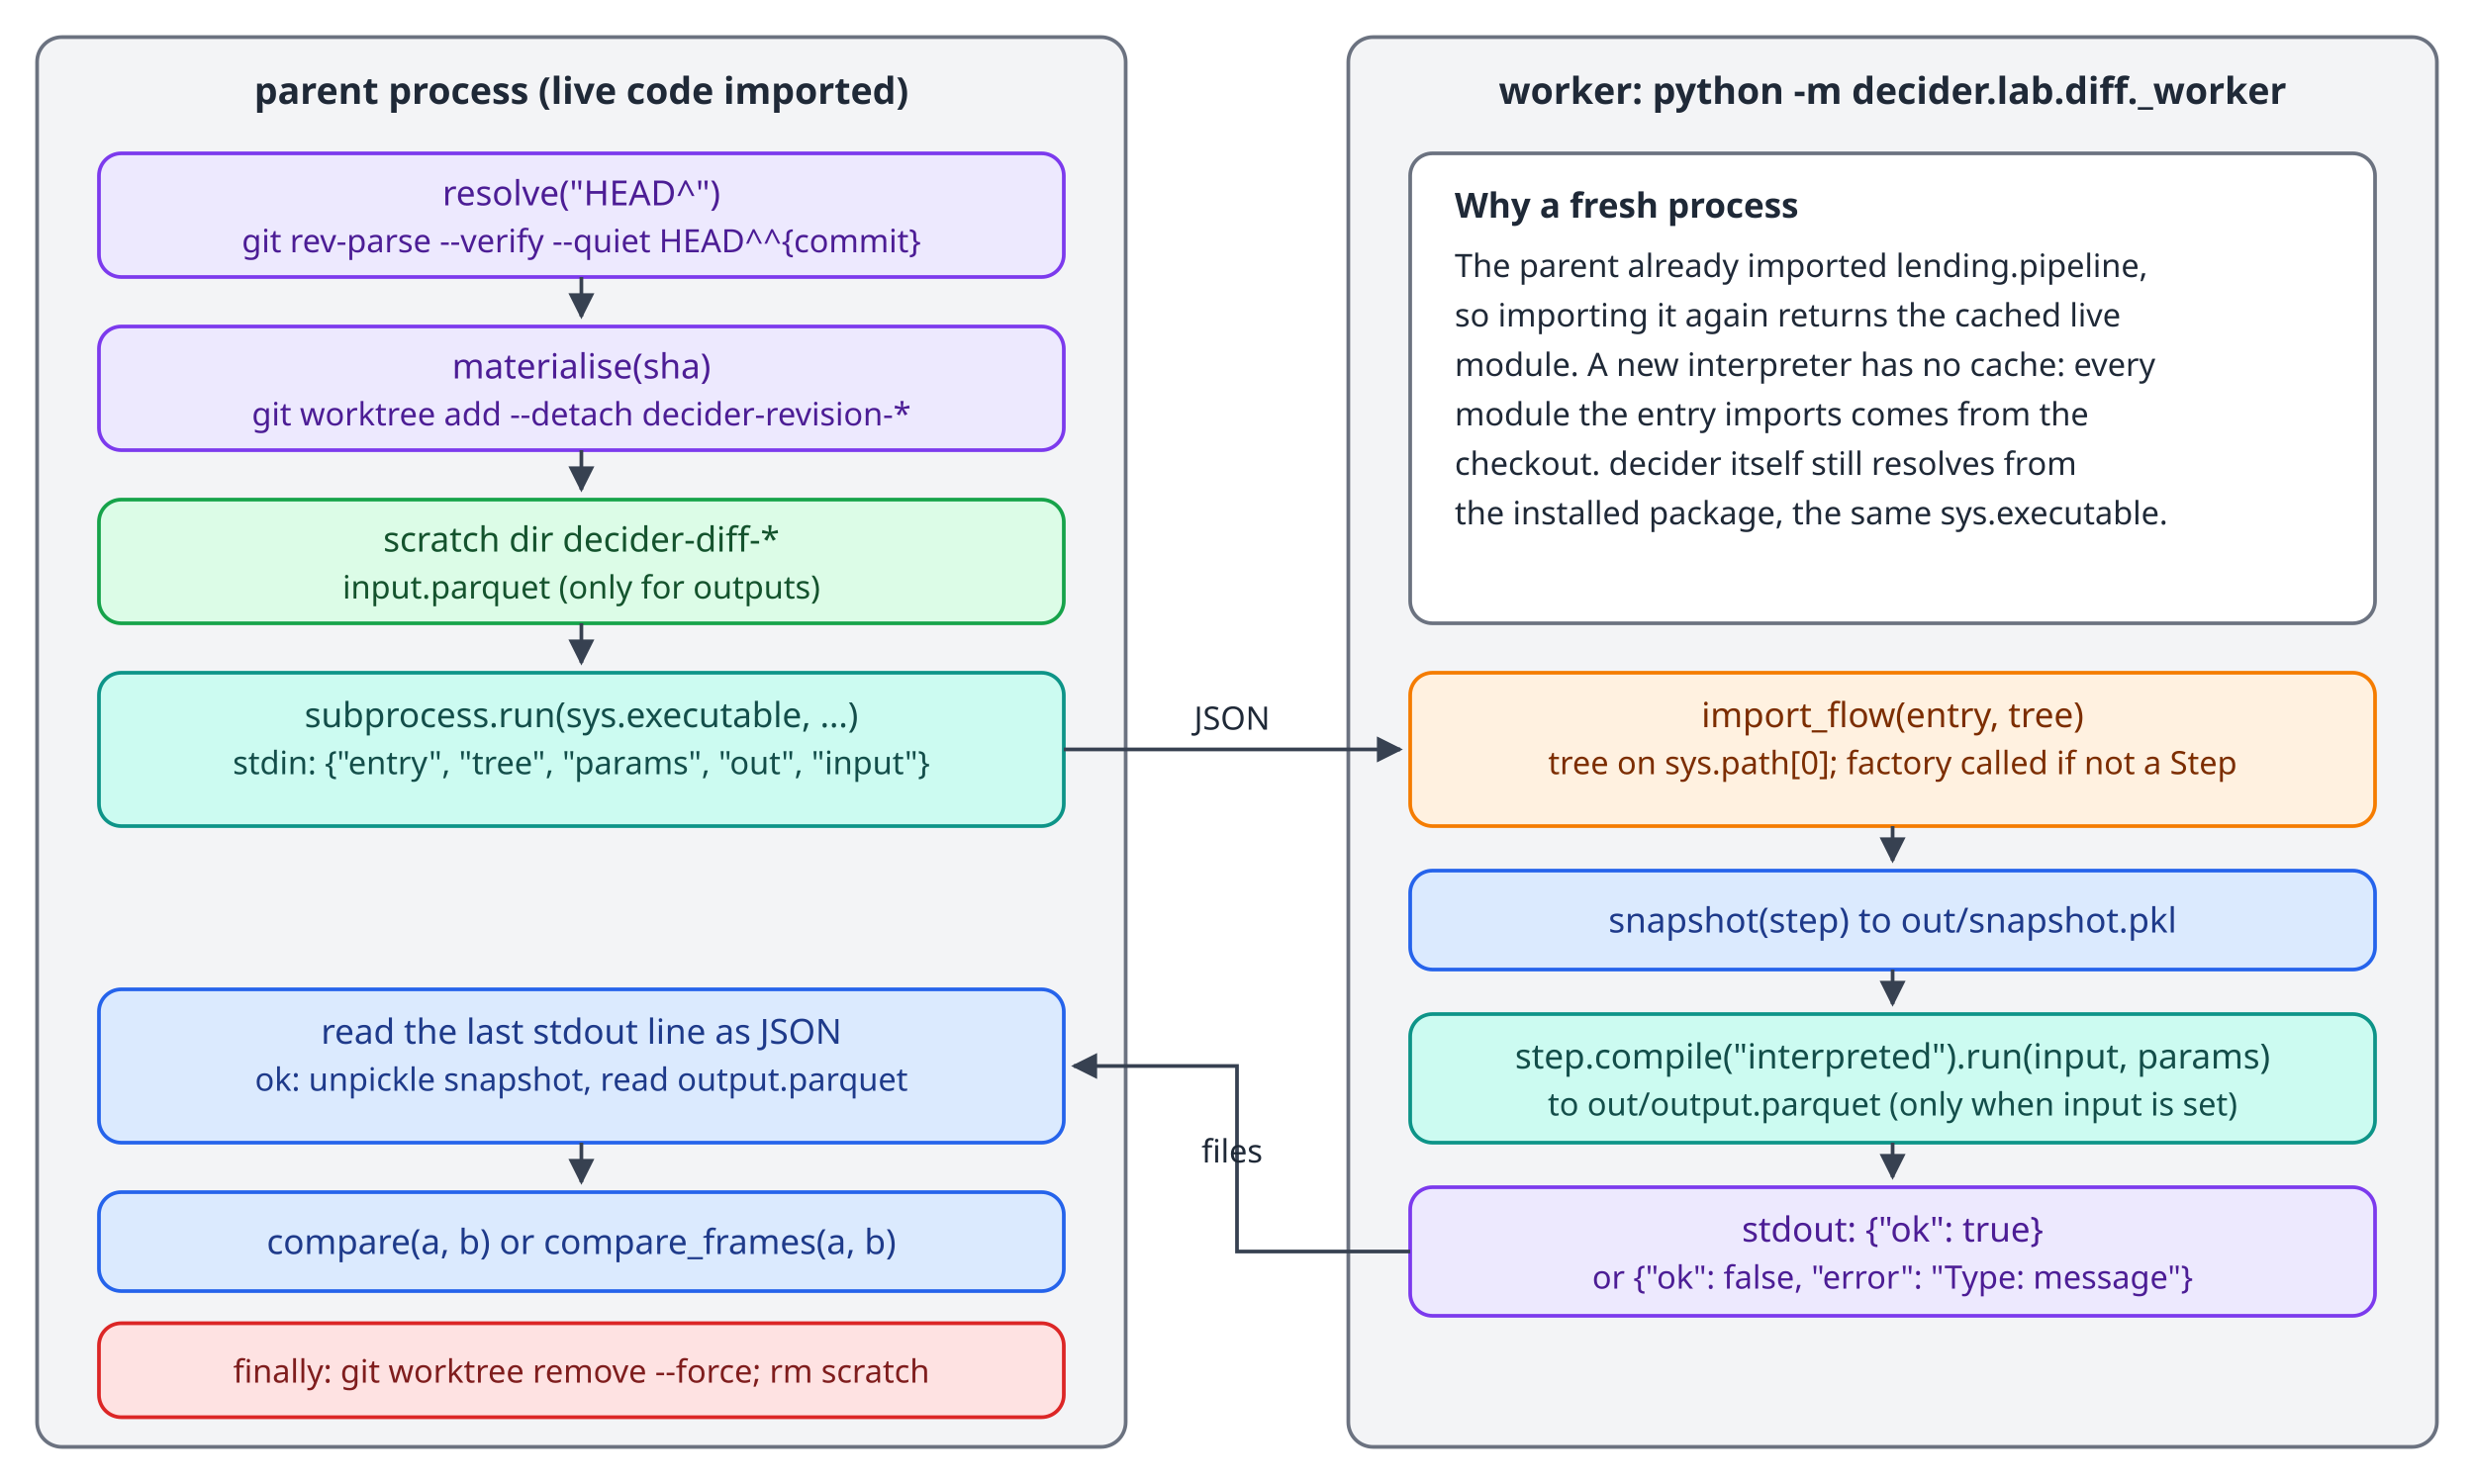
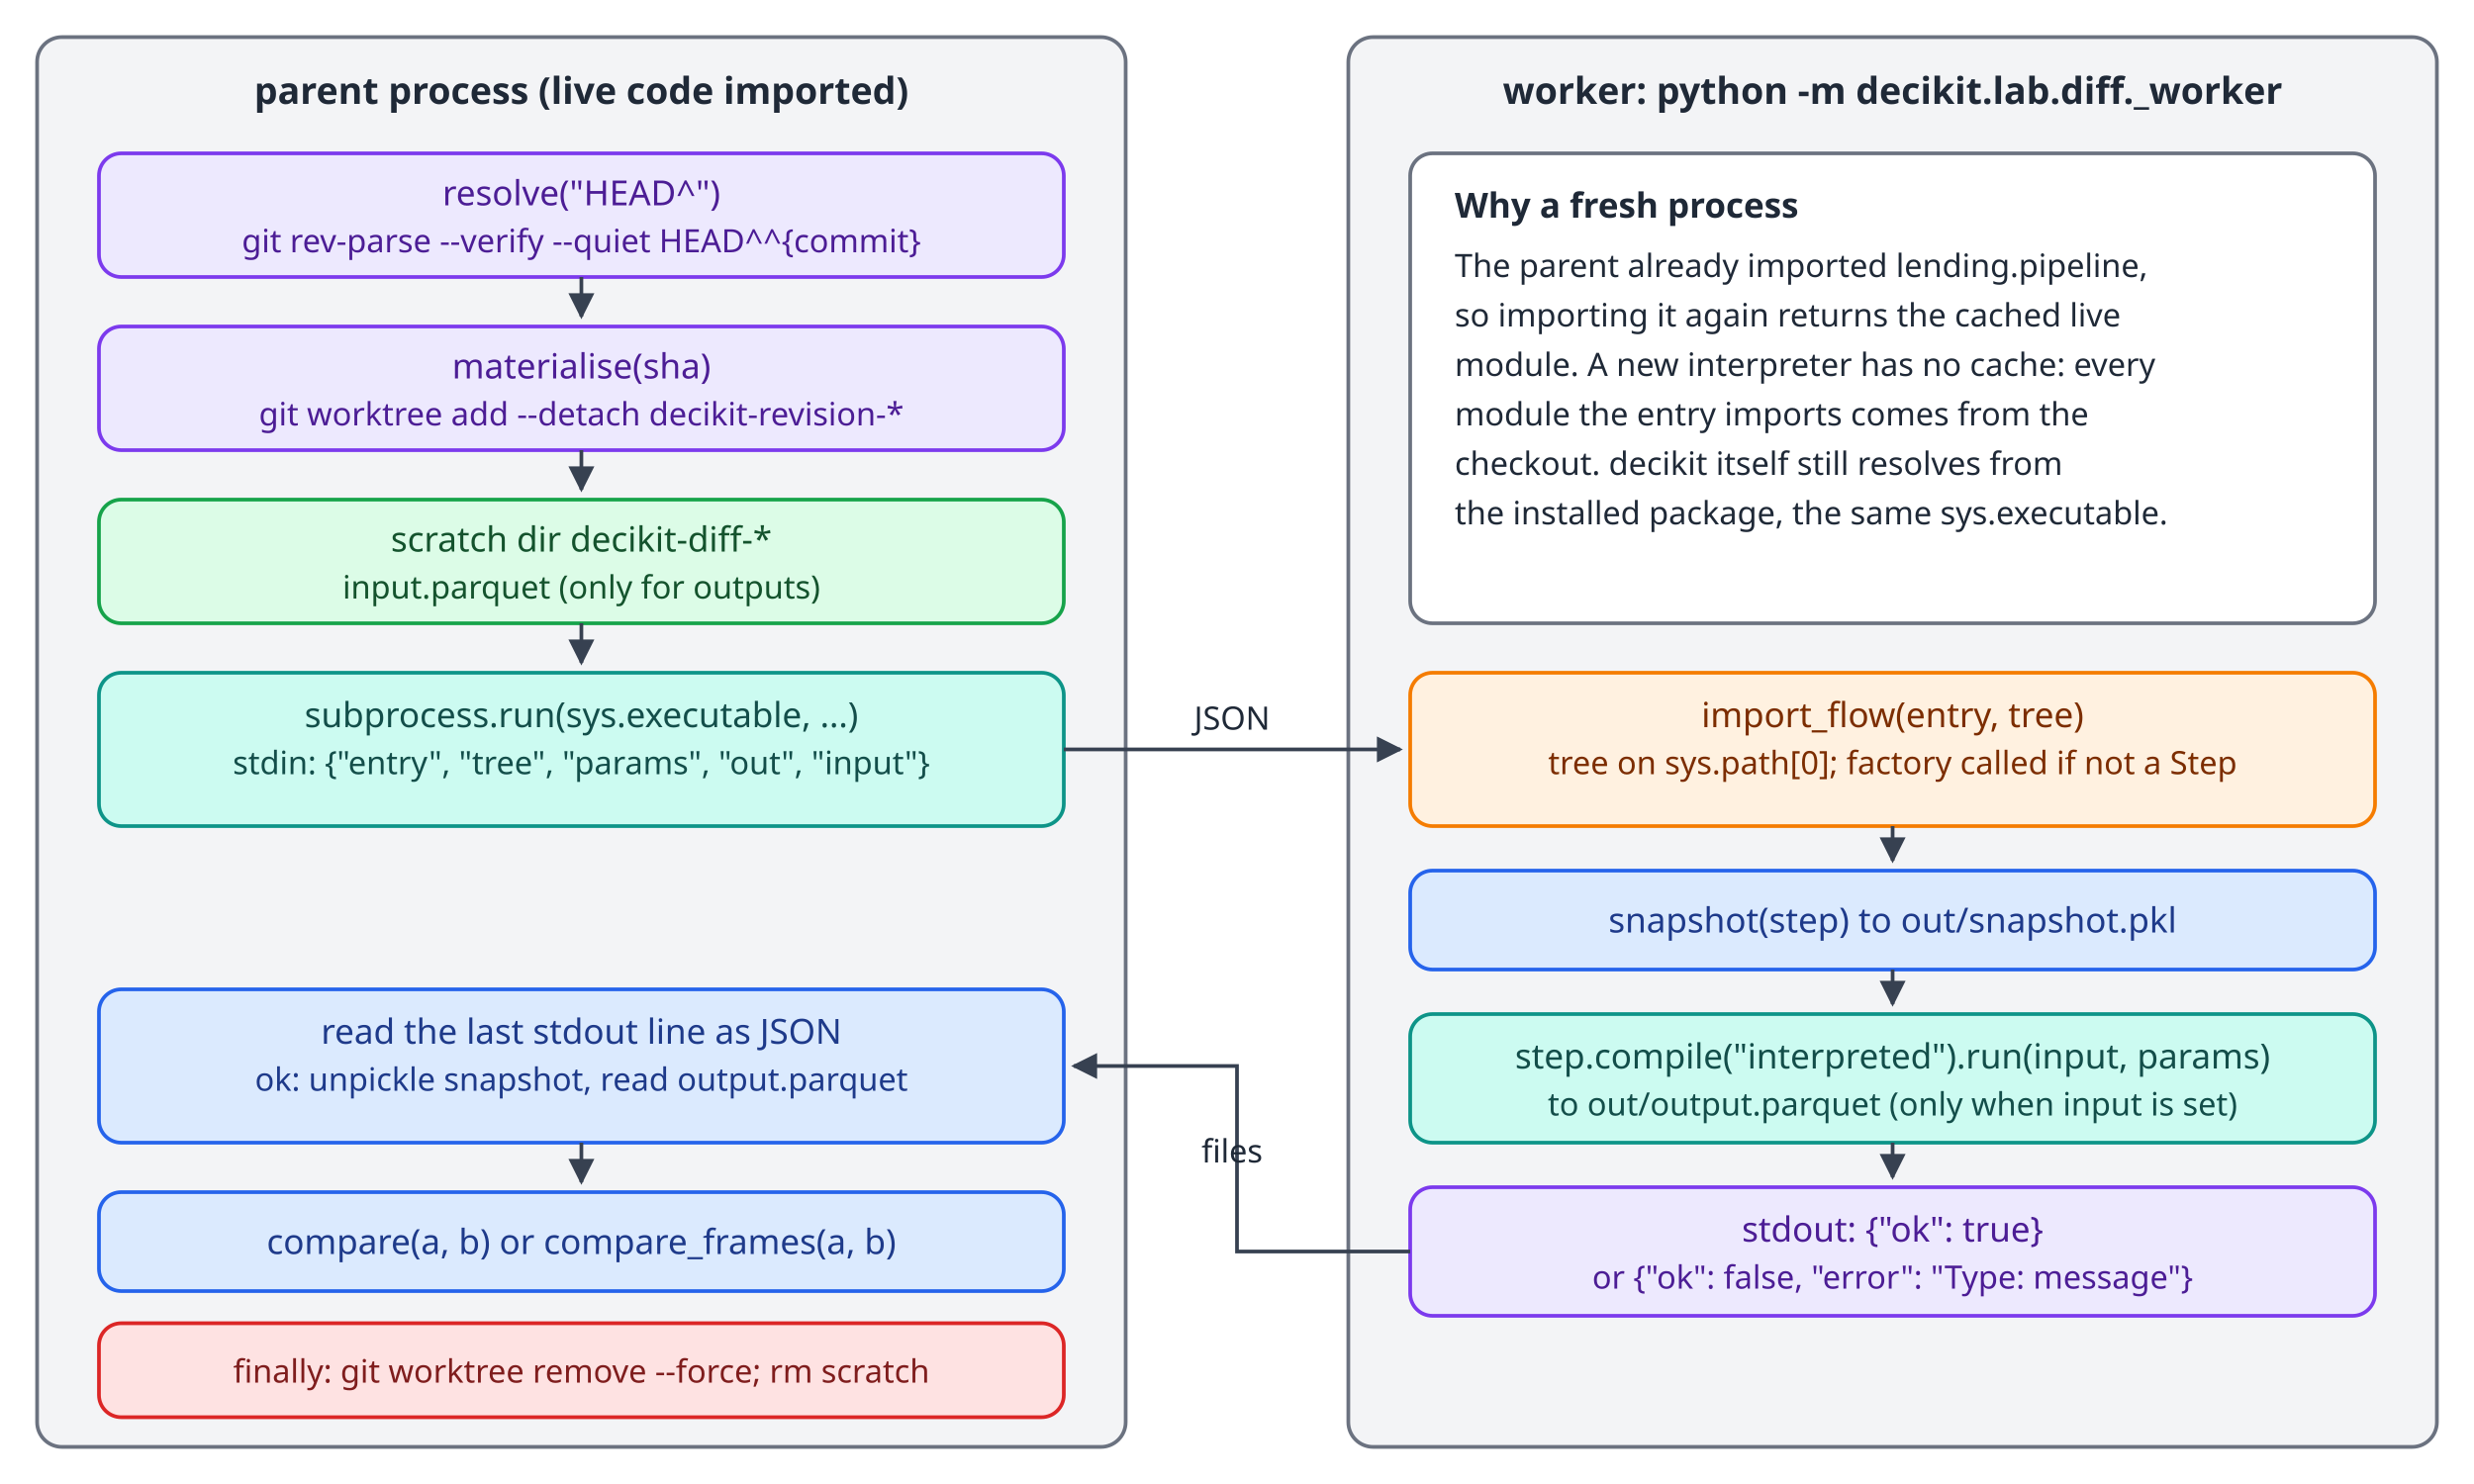
<svg xmlns="http://www.w3.org/2000/svg" viewBox="0 0 1000 600" font-family="system-ui, sans-serif">
  <defs>
    <marker id="a" viewBox="0 0 10 10" refX="9" refY="5" markerWidth="7" markerHeight="7" orient="auto-start-reverse">
      <path d="M0,0 L10,5 L0,10 z" fill="#374151" />
    </marker>
  </defs>
  <rect x="0" y="0" width="1000" height="600" fill="#ffffff" />
  <rect x="15" y="15" width="440" height="570" rx="10" fill="#f3f4f6" stroke="#6b7280" stroke-width="1.5" />
  <text x="235" y="42" font-size="15" font-weight="600" fill="#1f2937" text-anchor="middle">parent process (live code imported)</text>
  <rect x="545" y="15" width="440" height="570" rx="10" fill="#f3f4f6" stroke="#6b7280" stroke-width="1.5" />
-   <text x="765" y="42" font-size="15" font-weight="600" fill="#1f2937" text-anchor="middle">worker: python -m decider.lab.diff._worker</text>
+   <text x="765" y="42" font-size="15" font-weight="600" fill="#1f2937" text-anchor="middle">worker: python -m decikit.lab.diff._worker</text>
  <rect x="40" y="62" width="390" height="50" rx="9" fill="#ede9fe" stroke="#7c3aed" stroke-width="1.5" />
  <text x="235" y="83" font-size="14" fill="#4c1d95" text-anchor="middle">resolve("HEAD^")</text>
  <text x="235" y="102" font-size="13" fill="#4c1d95" text-anchor="middle">git rev-parse --verify --quiet HEAD^^{commit}</text>
  <rect x="40" y="132" width="390" height="50" rx="9" fill="#ede9fe" stroke="#7c3aed" stroke-width="1.5" />
  <text x="235" y="153" font-size="14" fill="#4c1d95" text-anchor="middle">materialise(sha)</text>
-   <text x="235" y="172" font-size="13" fill="#4c1d95" text-anchor="middle">git worktree add --detach decider-revision-*</text>
+   <text x="235" y="172" font-size="13" fill="#4c1d95" text-anchor="middle">git worktree add --detach decikit-revision-*</text>
  <rect x="40" y="202" width="390" height="50" rx="9" fill="#dcfce7" stroke="#16a34a" stroke-width="1.5" />
-   <text x="235" y="223" font-size="14" fill="#14532d" text-anchor="middle">scratch dir decider-diff-*</text>
+   <text x="235" y="223" font-size="14" fill="#14532d" text-anchor="middle">scratch dir decikit-diff-*</text>
  <text x="235" y="242" font-size="13" fill="#14532d" text-anchor="middle">input.parquet (only for outputs)</text>
  <rect x="40" y="272" width="390" height="62" rx="9" fill="#ccfbf1" stroke="#0d9488" stroke-width="1.5" />
  <text x="235" y="294" font-size="14" fill="#134e4a" text-anchor="middle">subprocess.run(sys.executable, ...)</text>
  <text x="235" y="313" font-size="13" fill="#134e4a" text-anchor="middle">stdin: {"entry", "tree", "params", "out", "input"}</text>
  <rect x="40" y="400" width="390" height="62" rx="9" fill="#dbeafe" stroke="#2563eb" stroke-width="1.5" />
  <text x="235" y="422" font-size="14" fill="#1e3a8a" text-anchor="middle">read the last stdout line as JSON</text>
  <text x="235" y="441" font-size="13" fill="#1e3a8a" text-anchor="middle">ok: unpickle snapshot, read output.parquet</text>
  <rect x="40" y="482" width="390" height="40" rx="9" fill="#dbeafe" stroke="#2563eb" stroke-width="1.5" />
  <text x="235" y="507" font-size="14" fill="#1e3a8a" text-anchor="middle">compare(a, b) or compare_frames(a, b)</text>
  <rect x="40" y="535" width="390" height="38" rx="9" fill="#fee2e2" stroke="#dc2626" stroke-width="1.5" />
  <text x="235" y="559" font-size="13" fill="#7f1d1d" text-anchor="middle">finally: git worktree remove --force; rm scratch</text>
  <line x1="235" y1="112" x2="235" y2="128" stroke="#374151" stroke-width="1.5" marker-end="url(#a)" />
  <line x1="235" y1="182" x2="235" y2="198" stroke="#374151" stroke-width="1.5" marker-end="url(#a)" />
  <line x1="235" y1="252" x2="235" y2="268" stroke="#374151" stroke-width="1.5" marker-end="url(#a)" />
  <line x1="235" y1="462" x2="235" y2="478" stroke="#374151" stroke-width="1.5" marker-end="url(#a)" />
  <rect x="570" y="272" width="390" height="62" rx="9" fill="#fff1e0" stroke="#f57c00" stroke-width="1.5" />
  <text x="765" y="294" font-size="14" fill="#7c2d00" text-anchor="middle">import_flow(entry, tree)</text>
  <text x="765" y="313" font-size="13" fill="#7c2d00" text-anchor="middle">tree on sys.path[0]; factory called if not a Step</text>
  <rect x="570" y="352" width="390" height="40" rx="9" fill="#dbeafe" stroke="#2563eb" stroke-width="1.5" />
  <text x="765" y="377" font-size="14" fill="#1e3a8a" text-anchor="middle">snapshot(step) to out/snapshot.pkl</text>
  <rect x="570" y="410" width="390" height="52" rx="9" fill="#ccfbf1" stroke="#0d9488" stroke-width="1.5" />
  <text x="765" y="432" font-size="14" fill="#134e4a" text-anchor="middle">step.compile("interpreted").run(input, params)</text>
  <text x="765" y="451" font-size="13" fill="#134e4a" text-anchor="middle">to out/output.parquet (only when input is set)</text>
  <rect x="570" y="480" width="390" height="52" rx="9" fill="#ede9fe" stroke="#7c3aed" stroke-width="1.5" />
  <text x="765" y="502" font-size="14" fill="#4c1d95" text-anchor="middle">stdout: {"ok": true}</text>
  <text x="765" y="521" font-size="13" fill="#4c1d95" text-anchor="middle">or {"ok": false, "error": "Type: message"}</text>
  <line x1="765" y1="334" x2="765" y2="348" stroke="#374151" stroke-width="1.5" marker-end="url(#a)" />
  <line x1="765" y1="392" x2="765" y2="406" stroke="#374151" stroke-width="1.5" marker-end="url(#a)" />
  <line x1="765" y1="462" x2="765" y2="476" stroke="#374151" stroke-width="1.5" marker-end="url(#a)" />
  <line x1="430" y1="303" x2="566" y2="303" stroke="#374151" stroke-width="1.5" marker-end="url(#a)" />
  <text x="498" y="295" font-size="13" fill="#1f2937" text-anchor="middle">JSON</text>
  <path d="M570,506 L500,506 L500,431 L434,431" fill="none" stroke="#374151" stroke-width="1.5" marker-end="url(#a)" />
  <text x="498" y="470" font-size="13" fill="#1f2937" text-anchor="middle">files</text>
  <rect x="570" y="62" width="390" height="190" rx="9" fill="#ffffff" stroke="#6b7280" stroke-width="1.5" />
  <text x="588" y="88" font-size="14" fill="#1f2937" font-weight="600">Why a fresh process</text>
  <text x="588" y="112" font-size="13" fill="#1f2937">The parent already imported lending.pipeline,</text>
  <text x="588" y="132" font-size="13" fill="#1f2937">so importing it again returns the cached live</text>
  <text x="588" y="152" font-size="13" fill="#1f2937">module. A new interpreter has no cache: every</text>
  <text x="588" y="172" font-size="13" fill="#1f2937">module the entry imports comes from the</text>
-   <text x="588" y="192" font-size="13" fill="#1f2937">checkout. decider itself still resolves from</text>
+   <text x="588" y="192" font-size="13" fill="#1f2937">checkout. decikit itself still resolves from</text>
  <text x="588" y="212" font-size="13" fill="#1f2937">the installed package, the same sys.executable.</text>
</svg>
